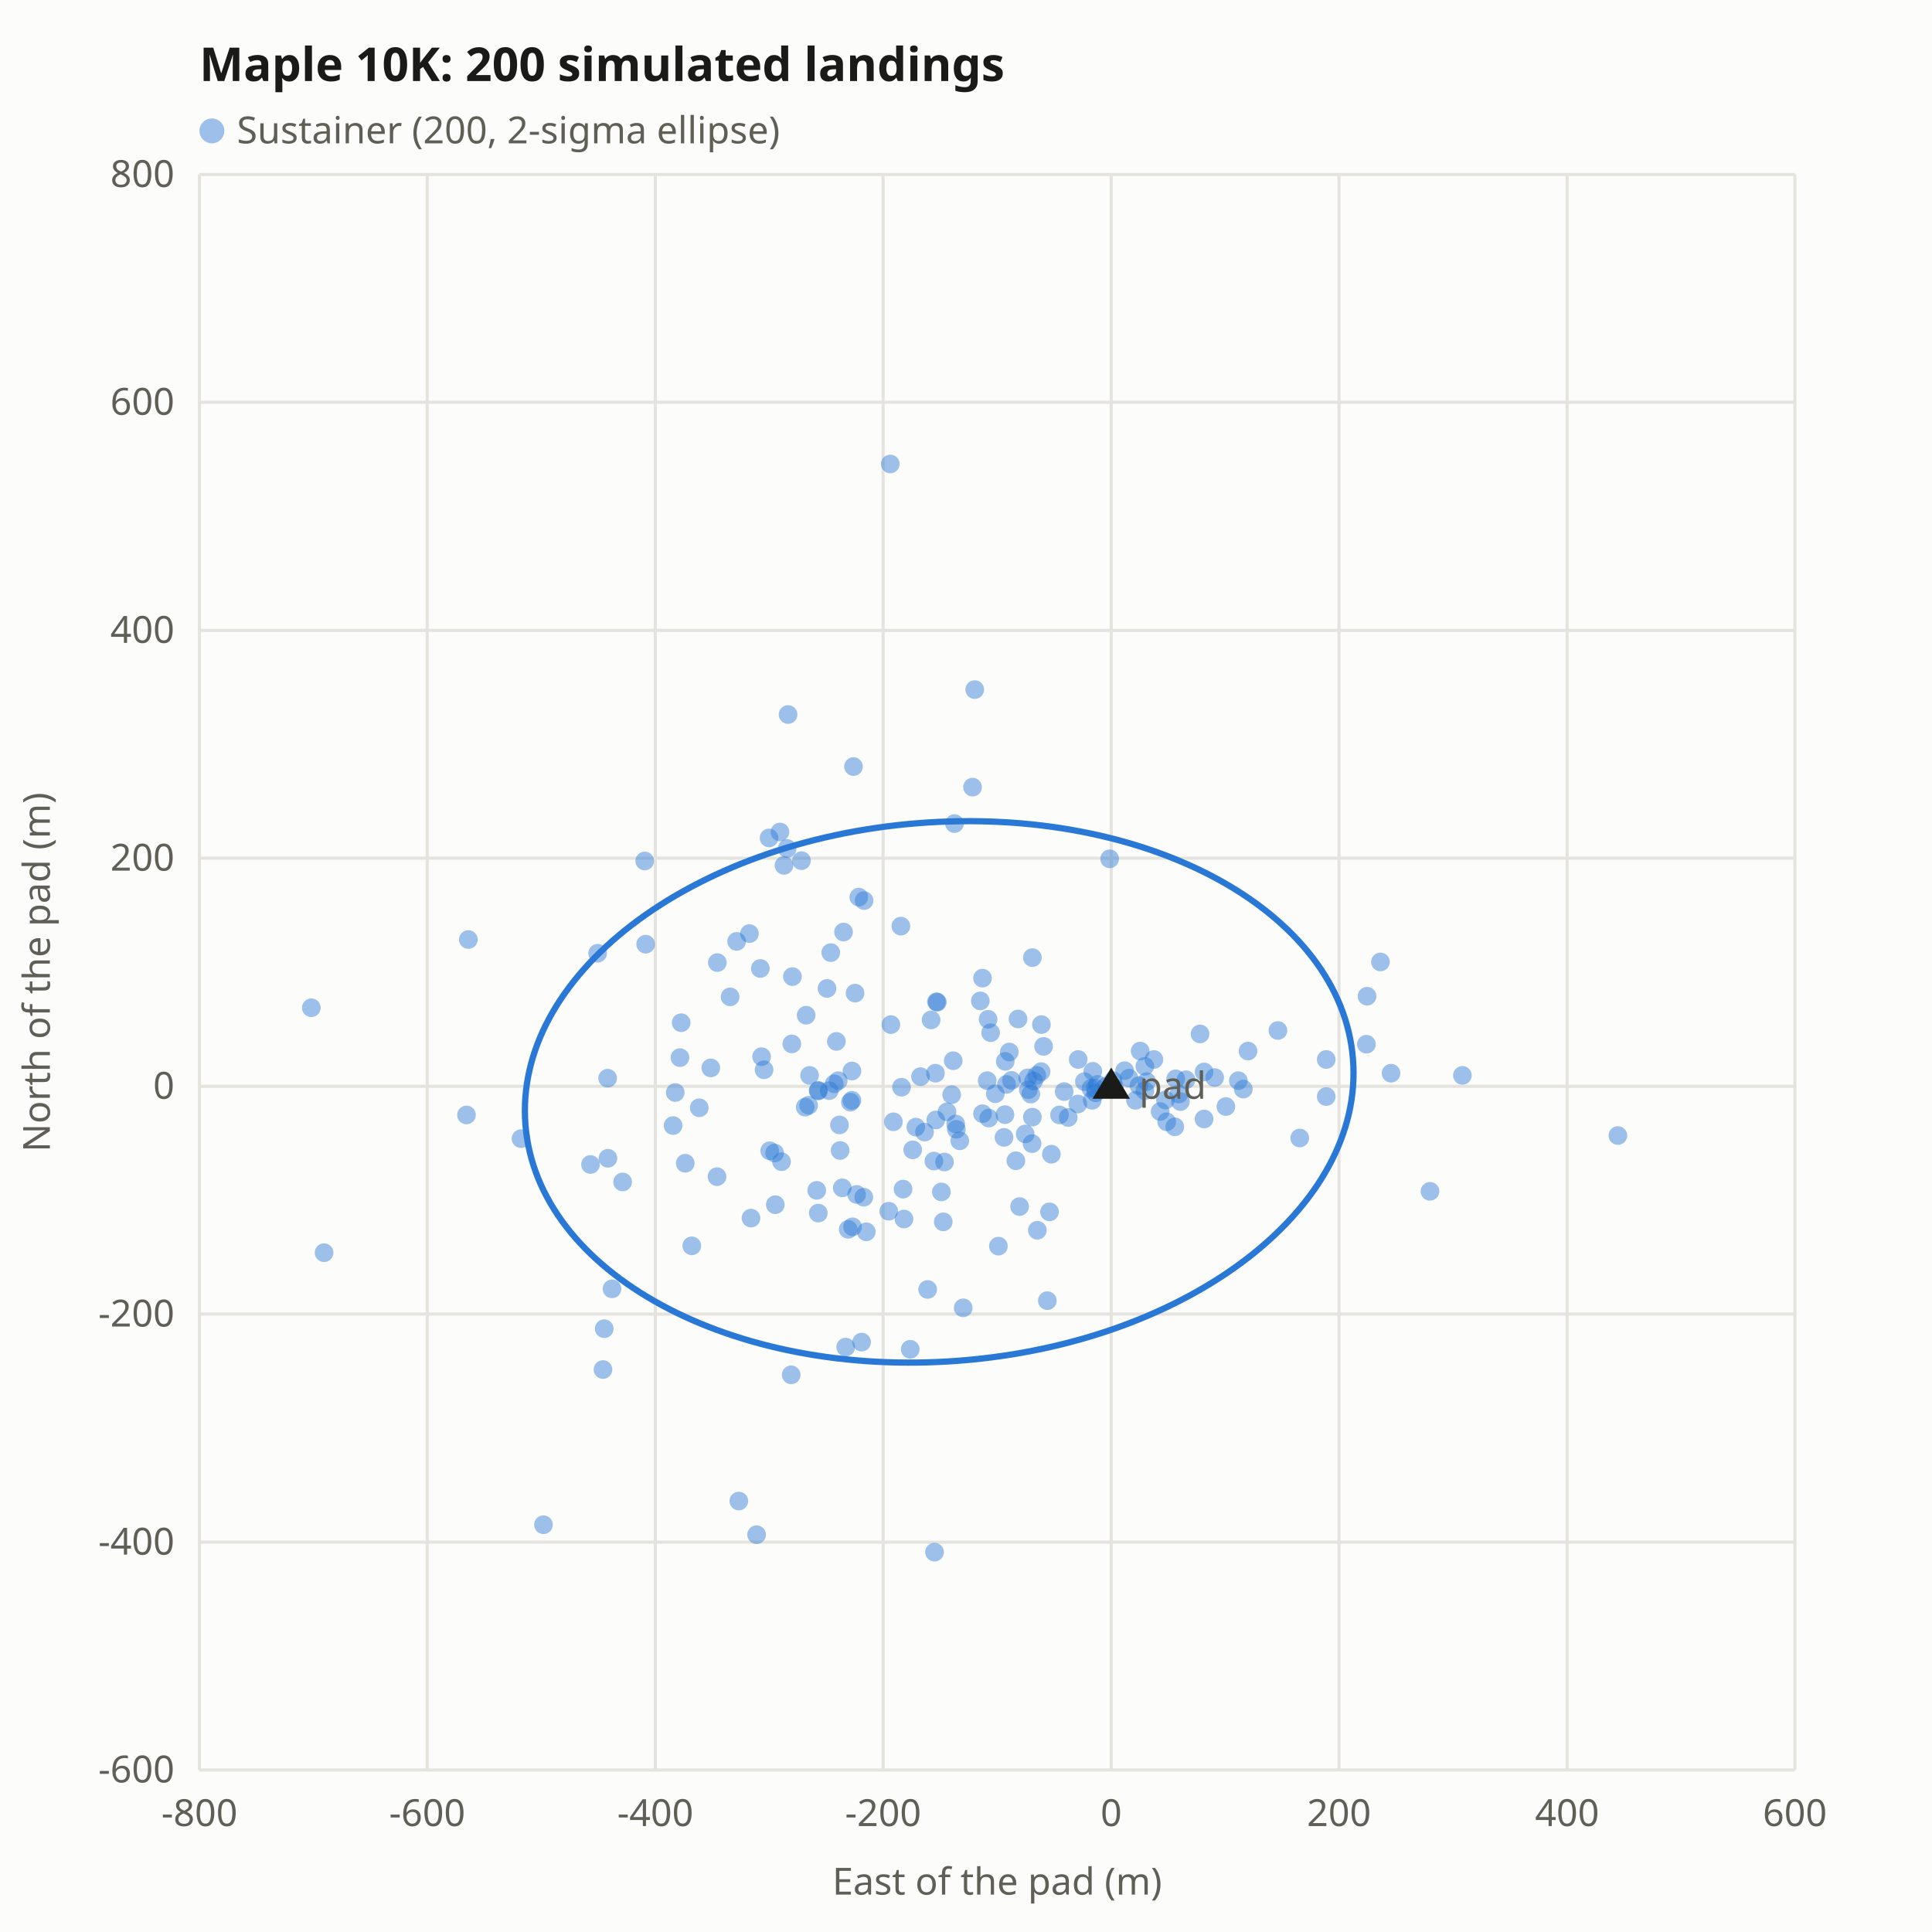
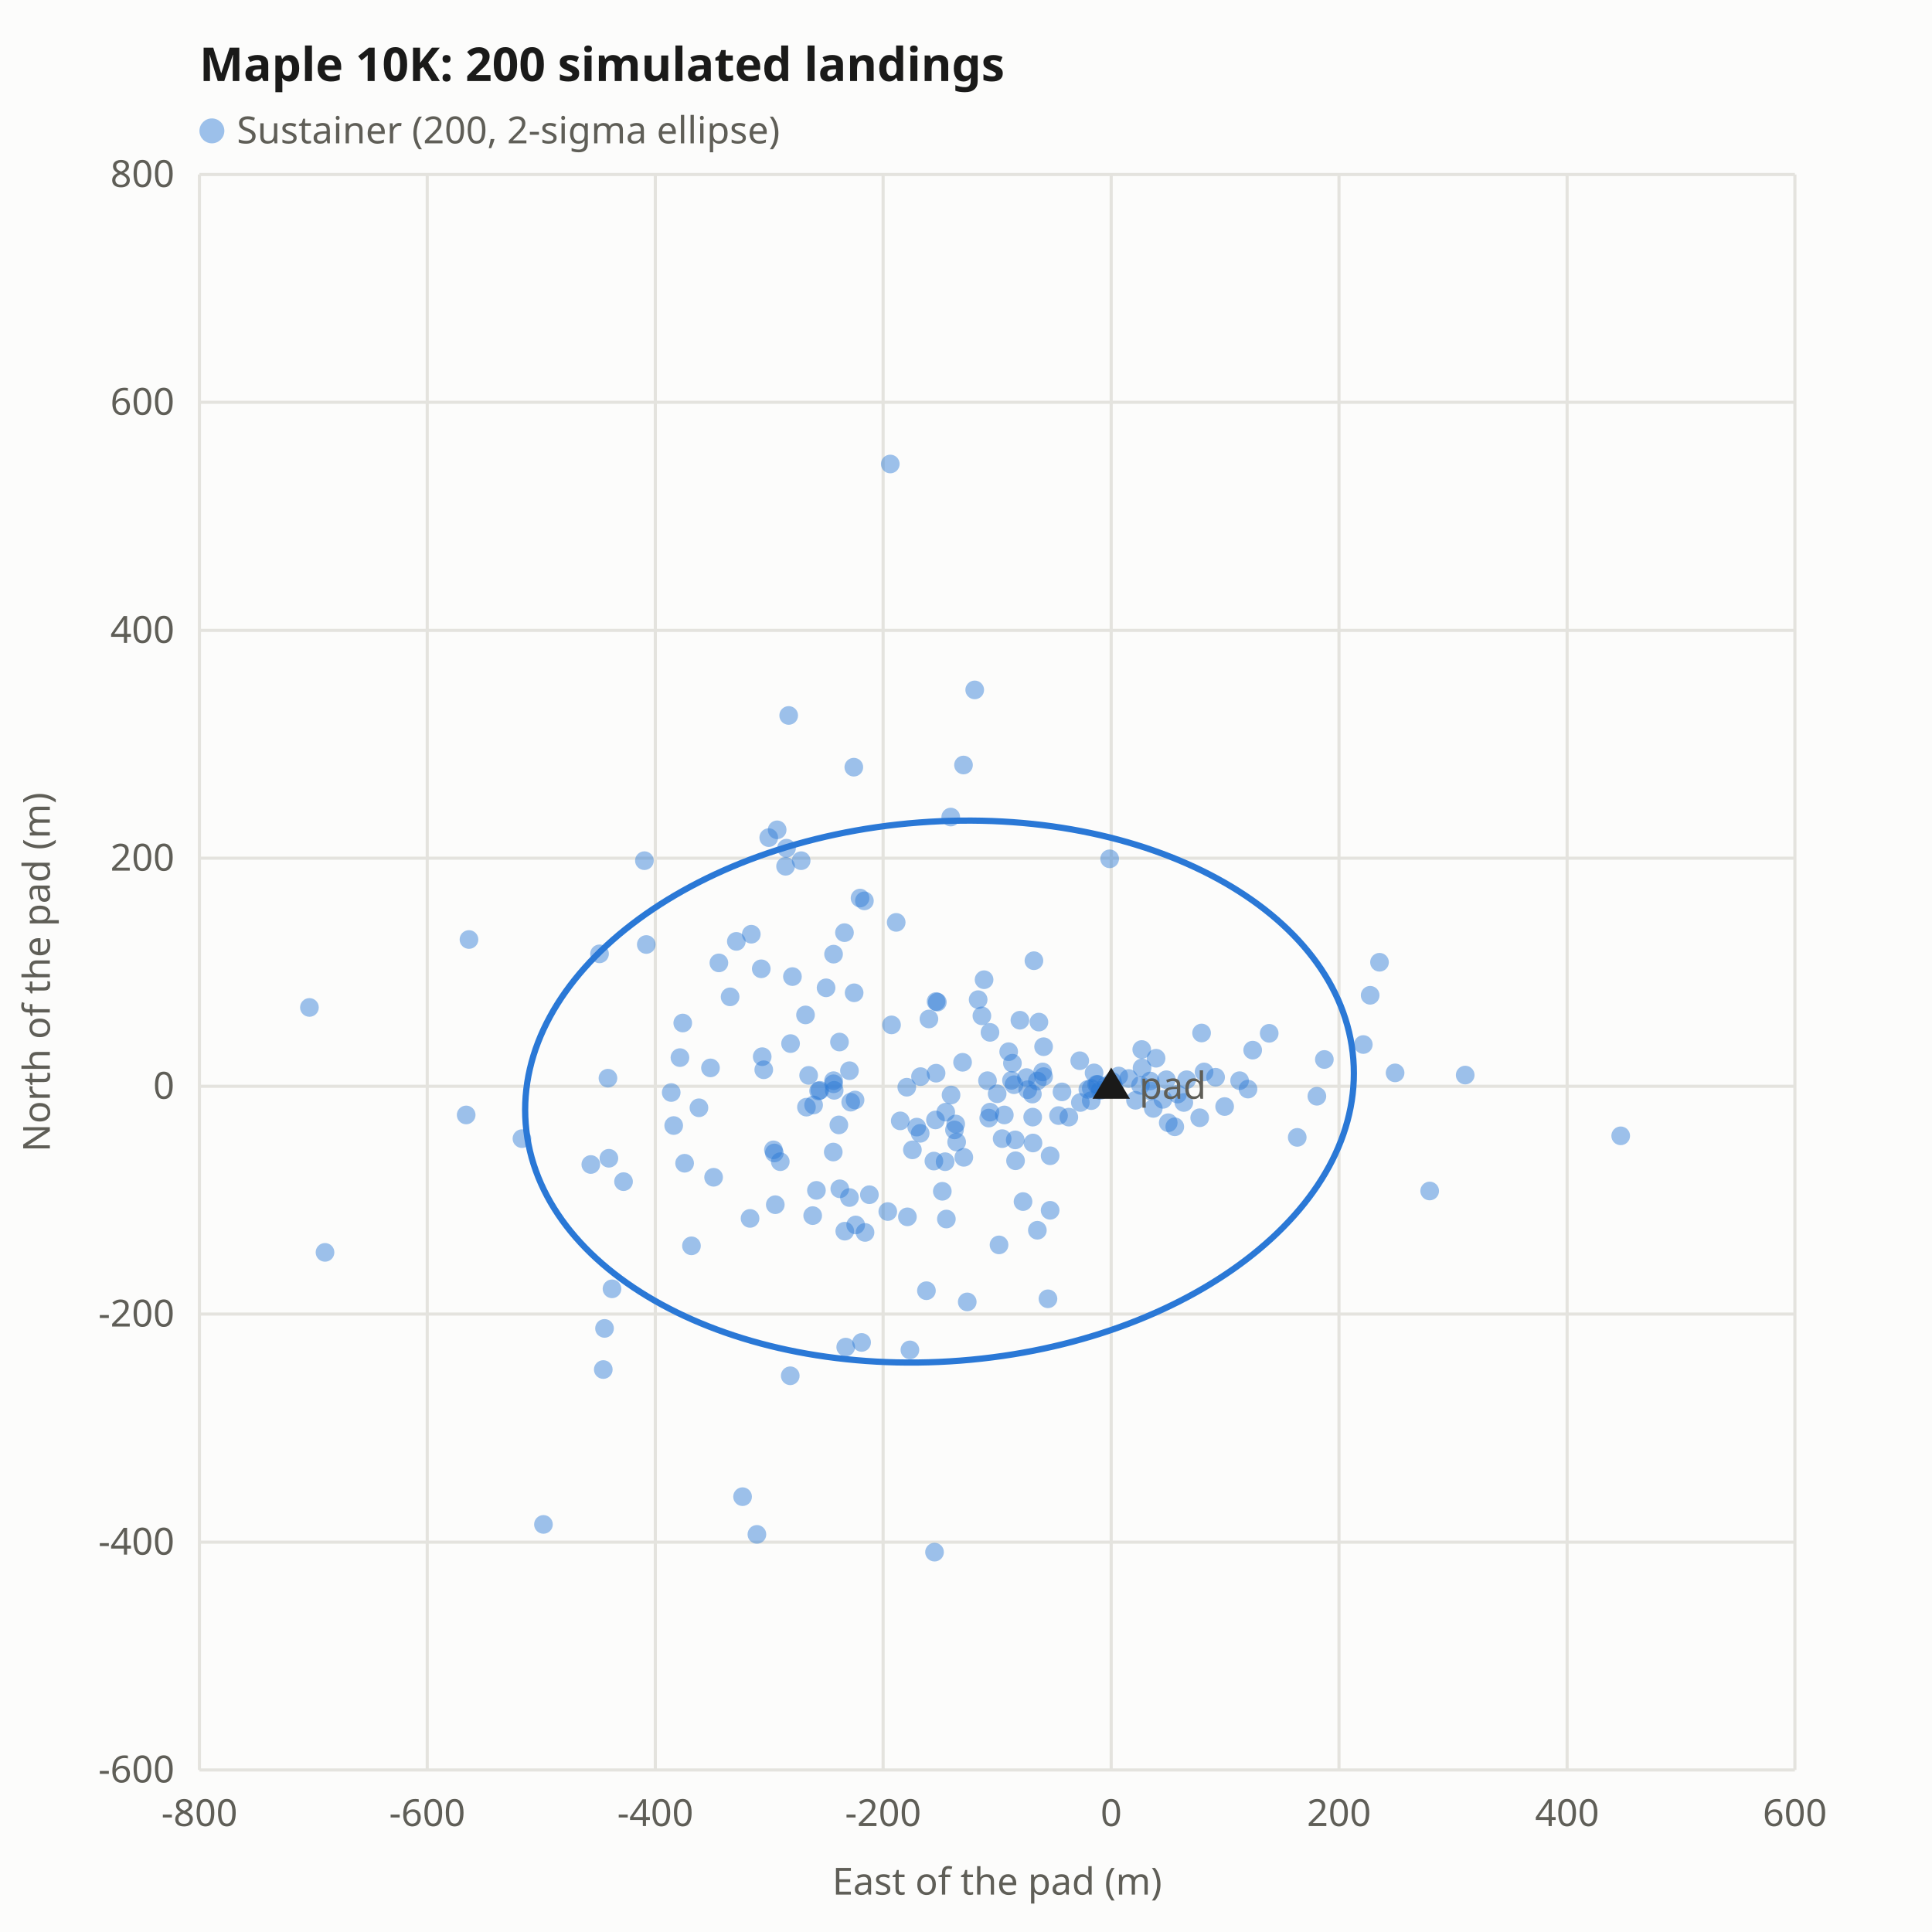
<svg xmlns="http://www.w3.org/2000/svg" viewBox="0 0 620 620" width="620" height="620" role="img" aria-label="Maple 10K: 200 simulated landings">
  <style>
.bg{fill:#fcfcfb}.grid{stroke:#e4e3de;stroke-width:1}.axis{stroke:#b8b7ae;stroke-width:1}.t1{fill:#1a1a19;font:600 15px system-ui,sans-serif}.t2{fill:#5f5e57;font:12px system-ui,sans-serif}.p0{fill:#2a78d6;fill-opacity:.45}.p1{fill:#d9480f;fill-opacity:.45}.e0{fill:none;stroke:#2a78d6;stroke-width:2}.e1{fill:none;stroke:#d9480f;stroke-width:2;stroke-dasharray:5 3}.pad{fill:#1a1a19}
@media (prefers-color-scheme: dark){.bg{fill:#1a1a19}.grid{stroke:#34332f}.axis{stroke:#5f5e57}.t1{fill:#ffffff}.t2{fill:#c3c2b7}.p0{fill:#3987e5}.p1{fill:#f08c4f}.e0{stroke:#3987e5}.e1{stroke:#f08c4f}.pad{fill:#ffffff}}
</style>
  <rect class="bg" width="620" height="620" />
  <text class="t1" x="64" y="26">Maple 10K: 200 simulated landings</text>
  <line class="grid" x1="64.0" x2="64.0" y1="56" y2="568.0" />
  <line class="grid" x1="64" x2="576.0" y1="568.0" y2="568.0" />
  <text class="t2" x="64.0" y="586.0" text-anchor="middle">-800</text>
  <text class="t2" x="56" y="572.0" text-anchor="end">-600</text>
  <line class="grid" x1="137.1" x2="137.1" y1="56" y2="568.0" />
  <line class="grid" x1="64" x2="576.0" y1="494.9" y2="494.9" />
  <text class="t2" x="137.1" y="586.0" text-anchor="middle">-600</text>
  <text class="t2" x="56" y="498.9" text-anchor="end">-400</text>
  <line class="grid" x1="210.3" x2="210.3" y1="56" y2="568.0" />
  <line class="grid" x1="64" x2="576.0" y1="421.7" y2="421.7" />
  <text class="t2" x="210.3" y="586.0" text-anchor="middle">-400</text>
  <text class="t2" x="56" y="425.7" text-anchor="end">-200</text>
  <line class="grid" x1="283.4" x2="283.4" y1="56" y2="568.0" />
  <line class="grid" x1="64" x2="576.0" y1="348.6" y2="348.6" />
  <text class="t2" x="283.4" y="586.0" text-anchor="middle">-200</text>
  <text class="t2" x="56" y="352.6" text-anchor="end">0</text>
  <line class="grid" x1="356.6" x2="356.6" y1="56" y2="568.0" />
  <line class="grid" x1="64" x2="576.0" y1="275.4" y2="275.4" />
  <text class="t2" x="356.6" y="586.0" text-anchor="middle">0</text>
  <text class="t2" x="56" y="279.4" text-anchor="end">200</text>
  <line class="grid" x1="429.7" x2="429.7" y1="56" y2="568.0" />
  <line class="grid" x1="64" x2="576.0" y1="202.3" y2="202.3" />
  <text class="t2" x="429.7" y="586.0" text-anchor="middle">200</text>
  <text class="t2" x="56" y="206.3" text-anchor="end">400</text>
  <line class="grid" x1="502.9" x2="502.9" y1="56" y2="568.0" />
  <line class="grid" x1="64" x2="576.0" y1="129.1" y2="129.1" />
  <text class="t2" x="502.9" y="586.0" text-anchor="middle">400</text>
  <text class="t2" x="56" y="133.1" text-anchor="end">600</text>
  <line class="grid" x1="576.0" x2="576.0" y1="56" y2="568.0" />
  <line class="grid" x1="64" x2="576.0" y1="56.0" y2="56.0" />
  <text class="t2" x="576.0" y="586.0" text-anchor="middle">600</text>
  <text class="t2" x="56" y="60.0" text-anchor="end">800</text>
  <text class="t2" x="320.0" y="608" text-anchor="middle">East of the pad (m)</text>
  <text class="t2" transform="translate(16 312.0) rotate(-90)" text-anchor="middle">North of the pad (m)</text>
-   <circle class="p0" cx="410.1" cy="330.7" r="3" />
-   <circle class="p0" cx="266.1" cy="350.0" r="3" />
-   <circle class="p0" cx="248.6" cy="370.0" r="3" />
-   <circle class="p0" cx="331.3" cy="307.3" r="3" />
+   <circle class="p0" cx="407.3" cy="331.6" r="3" />
+   <circle class="p0" cx="267.7" cy="349.9" r="3" />
+   <circle class="p0" cx="248.5" cy="370.0" r="3" />
+   <circle class="p0" cx="331.8" cy="308.3" r="3" />
  <circle class="p0" cx="271.4" cy="432.3" r="3" />
-   <circle class="p0" cx="372.3" cy="356.7" r="3" />
-   <circle class="p0" cx="99.9" cy="323.4" r="3" />
-   <circle class="p0" cx="378.3" cy="351.1" r="3" />
+   <circle class="p0" cx="370.1" cy="355.7" r="3" />
+   <circle class="p0" cx="99.3" cy="323.3" r="3" />
+   <circle class="p0" cx="377.9" cy="351.1" r="3" />
  <circle class="p0" cx="377.0" cy="361.6" r="3" />
-   <circle class="p0" cx="446.4" cy="344.4" r="3" />
-   <circle class="p0" cx="315.3" cy="357.4" r="3" />
-   <circle class="p0" cx="334.1" cy="343.9" r="3" />
+   <circle class="p0" cx="447.7" cy="344.3" r="3" />
+   <circle class="p0" cx="317.7" cy="356.9" r="3" />
+   <circle class="p0" cx="334.6" cy="344.0" r="3" />
  <circle class="p0" cx="218.2" cy="339.4" r="3" />
-   <circle class="p0" cx="300.2" cy="344.4" r="3" />
-   <circle class="p0" cx="332.7" cy="345.1" r="3" />
-   <circle class="p0" cx="355.0" cy="348.6" r="3" />
+   <circle class="p0" cx="300.4" cy="344.4" r="3" />
+   <circle class="p0" cx="334.9" cy="345.5" r="3" />
+   <circle class="p0" cx="354.9" cy="348.5" r="3" />
  <circle class="p0" cx="356.1" cy="275.6" r="3" />
-   <circle class="p0" cx="334.9" cy="335.8" r="3" />
-   <circle class="p0" cx="254.1" cy="335.0" r="3" />
-   <circle class="p0" cx="285.2" cy="388.7" r="3" />
-   <circle class="p0" cx="305.9" cy="340.4" r="3" />
-   <circle class="p0" cx="258.4" cy="355.3" r="3" />
-   <circle class="p0" cx="336.8" cy="388.9" r="3" />
-   <circle class="p0" cx="312.8" cy="221.3" r="3" />
-   <circle class="p0" cx="251.6" cy="277.7" r="3" />
-   <circle class="p0" cx="269.4" cy="361.0" r="3" />
-   <circle class="p0" cx="306.9" cy="362.4" r="3" />
-   <circle class="p0" cx="241.0" cy="390.9" r="3" />
-   <circle class="p0" cx="265.4" cy="317.2" r="3" />
+   <circle class="p0" cx="334.9" cy="335.9" r="3" />
+   <circle class="p0" cx="253.7" cy="334.9" r="3" />
+   <circle class="p0" cx="284.9" cy="388.8" r="3" />
+   <circle class="p0" cx="308.9" cy="340.9" r="3" />
+   <circle class="p0" cx="258.8" cy="355.3" r="3" />
+   <circle class="p0" cx="337.0" cy="388.4" r="3" />
+   <circle class="p0" cx="312.8" cy="221.4" r="3" />
+   <circle class="p0" cx="252.1" cy="278.0" r="3" />
+   <circle class="p0" cx="269.2" cy="361.0" r="3" />
+   <circle class="p0" cx="306.3" cy="362.6" r="3" />
+   <circle class="p0" cx="240.7" cy="391.0" r="3" />
+   <circle class="p0" cx="265.1" cy="317.0" r="3" />
  <circle class="p0" cx="300.8" cy="321.6" r="3" />
-   <circle class="p0" cx="389.8" cy="345.8" r="3" />
-   <circle class="p0" cx="189.5" cy="373.7" r="3" />
-   <circle class="p0" cx="357.2" cy="346.8" r="3" />
-   <circle class="p0" cx="262.6" cy="350.1" r="3" />
-   <circle class="p0" cx="393.4" cy="355.1" r="3" />
-   <circle class="p0" cx="269.0" cy="346.8" r="3" />
-   <circle class="p0" cx="195.0" cy="346.0" r="3" />
-   <circle class="p0" cx="253.9" cy="441.2" r="3" />
-   <circle class="p0" cx="286.7" cy="360.0" r="3" />
-   <circle class="p0" cx="370.3" cy="340.0" r="3" />
-   <circle class="p0" cx="352.2" cy="348.0" r="3" />
-   <circle class="p0" cx="337.4" cy="370.4" r="3" />
-   <circle class="p0" cx="323.9" cy="337.6" r="3" />
-   <circle class="p0" cx="350.7" cy="343.8" r="3" />
-   <circle class="p0" cx="317.9" cy="331.4" r="3" />
-   <circle class="p0" cx="297.7" cy="413.8" r="3" />
-   <circle class="p0" cx="351.6" cy="350.7" r="3" />
-   <circle class="p0" cx="326.0" cy="372.5" r="3" />
-   <circle class="p0" cx="345.9" cy="354.3" r="3" />
-   <circle class="p0" cx="244.4" cy="339.1" r="3" />
-   <circle class="p0" cx="519.2" cy="364.4" r="3" />
-   <circle class="p0" cx="269.6" cy="369.2" r="3" />
-   <circle class="p0" cx="274.4" cy="318.7" r="3" />
-   <circle class="p0" cx="365.9" cy="337.3" r="3" />
-   <circle class="p0" cx="303.9" cy="356.8" r="3" />
-   <circle class="p0" cx="425.6" cy="340.0" r="3" />
-   <circle class="p0" cx="319.4" cy="351.0" r="3" />
-   <circle class="p0" cx="341.5" cy="350.3" r="3" />
-   <circle class="p0" cx="330.8" cy="351.1" r="3" />
-   <circle class="p0" cx="292.1" cy="433.0" r="3" />
-   <circle class="p0" cx="350.5" cy="353.1" r="3" />
-   <circle class="p0" cx="216.7" cy="350.6" r="3" />
-   <circle class="p0" cx="193.9" cy="426.4" r="3" />
-   <circle class="p0" cx="374.4" cy="360.0" r="3" />
+   <circle class="p0" cx="390.1" cy="345.7" r="3" />
+   <circle class="p0" cx="189.6" cy="373.7" r="3" />
+   <circle class="p0" cx="357.0" cy="347.1" r="3" />
+   <circle class="p0" cx="262.7" cy="350.1" r="3" />
+   <circle class="p0" cx="393.0" cy="355.1" r="3" />
+   <circle class="p0" cx="267.5" cy="346.8" r="3" />
+   <circle class="p0" cx="195.1" cy="346.0" r="3" />
+   <circle class="p0" cx="253.6" cy="441.5" r="3" />
+   <circle class="p0" cx="288.9" cy="359.7" r="3" />
+   <circle class="p0" cx="371.0" cy="339.6" r="3" />
+   <circle class="p0" cx="352.3" cy="348.0" r="3" />
+   <circle class="p0" cx="337.0" cy="370.9" r="3" />
+   <circle class="p0" cx="323.7" cy="337.5" r="3" />
+   <circle class="p0" cx="351.1" cy="344.3" r="3" />
+   <circle class="p0" cx="317.7" cy="331.3" r="3" />
+   <circle class="p0" cx="297.3" cy="414.2" r="3" />
+   <circle class="p0" cx="353.1" cy="349.9" r="3" />
+   <circle class="p0" cx="325.9" cy="372.5" r="3" />
+   <circle class="p0" cx="346.7" cy="353.8" r="3" />
+   <circle class="p0" cx="244.6" cy="339.1" r="3" />
+   <circle class="p0" cx="520.1" cy="364.5" r="3" />
+   <circle class="p0" cx="267.4" cy="369.7" r="3" />
+   <circle class="p0" cx="274.1" cy="318.6" r="3" />
+   <circle class="p0" cx="366.4" cy="336.8" r="3" />
+   <circle class="p0" cx="303.5" cy="356.9" r="3" />
+   <circle class="p0" cx="425.0" cy="340.0" r="3" />
+   <circle class="p0" cx="320.0" cy="351.0" r="3" />
+   <circle class="p0" cx="340.8" cy="350.4" r="3" />
+   <circle class="p0" cx="331.3" cy="351.1" r="3" />
+   <circle class="p0" cx="292.0" cy="433.2" r="3" />
+   <circle class="p0" cx="350.2" cy="353.2" r="3" />
+   <circle class="p0" cx="215.4" cy="350.6" r="3" />
+   <circle class="p0" cx="194.0" cy="426.3" r="3" />
+   <circle class="p0" cx="374.9" cy="360.3" r="3" />
  <circle class="p0" cx="295.4" cy="345.5" r="3" />
-   <circle class="p0" cx="246.8" cy="268.9" r="3" />
+   <circle class="p0" cx="246.7" cy="268.8" r="3" />
  <circle class="p0" cx="299.9" cy="498.1" r="3" />
-   <circle class="p0" cx="316.8" cy="346.8" r="3" />
-   <circle class="p0" cx="228.1" cy="342.7" r="3" />
-   <circle class="p0" cx="259.5" cy="354.7" r="3" />
-   <circle class="p0" cx="262.6" cy="349.9" r="3" />
-   <circle class="p0" cx="315.3" cy="313.9" r="3" />
+   <circle class="p0" cx="316.9" cy="346.8" r="3" />
+   <circle class="p0" cx="228.0" cy="342.7" r="3" />
+   <circle class="p0" cx="261.1" cy="354.6" r="3" />
+   <circle class="p0" cx="263.1" cy="349.9" r="3" />
+   <circle class="p0" cx="315.8" cy="314.4" r="3" />
  <circle class="p0" cx="285.7" cy="148.9" r="3" />
-   <circle class="p0" cx="425.6" cy="351.9" r="3" />
-   <circle class="p0" cx="266.6" cy="305.7" r="3" />
-   <circle class="p0" cx="258.7" cy="325.8" r="3" />
-   <circle class="p0" cx="385.1" cy="331.8" r="3" />
-   <circle class="p0" cx="250.3" cy="267.0" r="3" />
-   <circle class="p0" cx="289.3" cy="348.9" r="3" />
-   <circle class="p0" cx="346.0" cy="340.0" r="3" />
-   <circle class="p0" cx="378.8" cy="353.5" r="3" />
-   <circle class="p0" cx="320.4" cy="399.9" r="3" />
-   <circle class="p0" cx="222.0" cy="399.8" r="3" />
-   <circle class="p0" cx="362.3" cy="346.0" r="3" />
-   <circle class="p0" cx="273.6" cy="393.7" r="3" />
-   <circle class="p0" cx="329.0" cy="363.9" r="3" />
-   <circle class="p0" cx="367.4" cy="350.0" r="3" />
-   <circle class="p0" cx="230.1" cy="377.6" r="3" />
-   <circle class="p0" cx="149.7" cy="357.8" r="3" />
-   <circle class="p0" cx="277.2" cy="384.2" r="3" />
-   <circle class="p0" cx="167.2" cy="365.4" r="3" />
-   <circle class="p0" cx="275.6" cy="287.9" r="3" />
-   <circle class="p0" cx="317.1" cy="327.1" r="3" />
+   <circle class="p0" cx="422.6" cy="351.8" r="3" />
+   <circle class="p0" cx="267.5" cy="306.2" r="3" />
+   <circle class="p0" cx="258.5" cy="325.7" r="3" />
+   <circle class="p0" cx="385.6" cy="331.5" r="3" />
+   <circle class="p0" cx="249.4" cy="266.3" r="3" />
+   <circle class="p0" cx="291.0" cy="348.9" r="3" />
+   <circle class="p0" cx="346.5" cy="340.4" r="3" />
+   <circle class="p0" cx="379.9" cy="353.8" r="3" />
+   <circle class="p0" cx="320.6" cy="399.5" r="3" />
+   <circle class="p0" cx="221.9" cy="399.8" r="3" />
+   <circle class="p0" cx="362.2" cy="346.1" r="3" />
+   <circle class="p0" cx="274.6" cy="393.1" r="3" />
+   <circle class="p0" cx="325.8" cy="365.8" r="3" />
+   <circle class="p0" cx="369.3" cy="350.1" r="3" />
+   <circle class="p0" cx="229.0" cy="377.8" r="3" />
+   <circle class="p0" cx="149.6" cy="357.8" r="3" />
+   <circle class="p0" cx="279.0" cy="383.4" r="3" />
+   <circle class="p0" cx="167.5" cy="365.4" r="3" />
+   <circle class="p0" cx="276.0" cy="288.2" r="3" />
+   <circle class="p0" cx="315.1" cy="326.0" r="3" />
  <circle class="p0" cx="254.3" cy="313.4" r="3" />
-   <circle class="p0" cx="327.2" cy="387.2" r="3" />
-   <circle class="p0" cx="322.2" cy="365.0" r="3" />
-   <circle class="p0" cx="244.0" cy="310.8" r="3" />
-   <circle class="p0" cx="252.9" cy="229.3" r="3" />
-   <circle class="p0" cx="293.9" cy="361.7" r="3" />
-   <circle class="p0" cx="289.8" cy="381.6" r="3" />
-   <circle class="p0" cx="150.3" cy="301.5" r="3" />
-   <circle class="p0" cx="342.8" cy="358.6" r="3" />
-   <circle class="p0" cx="314.6" cy="321.2" r="3" />
-   <circle class="p0" cx="367.4" cy="342.2" r="3" />
-   <circle class="p0" cx="296.7" cy="363.3" r="3" />
-   <circle class="p0" cx="292.9" cy="369.0" r="3" />
-   <circle class="p0" cx="262.6" cy="389.3" r="3" />
-   <circle class="p0" cx="285.9" cy="328.8" r="3" />
+   <circle class="p0" cx="328.3" cy="385.6" r="3" />
+   <circle class="p0" cx="321.6" cy="365.4" r="3" />
+   <circle class="p0" cx="244.3" cy="310.9" r="3" />
+   <circle class="p0" cx="253.1" cy="229.6" r="3" />
+   <circle class="p0" cx="294.2" cy="361.7" r="3" />
+   <circle class="p0" cx="309.3" cy="371.4" r="3" />
+   <circle class="p0" cx="150.5" cy="301.5" r="3" />
+   <circle class="p0" cx="343.0" cy="358.5" r="3" />
+   <circle class="p0" cx="313.9" cy="320.8" r="3" />
+   <circle class="p0" cx="366.5" cy="342.7" r="3" />
+   <circle class="p0" cx="295.3" cy="363.7" r="3" />
+   <circle class="p0" cx="292.8" cy="369.0" r="3" />
+   <circle class="p0" cx="260.8" cy="390.1" r="3" />
+   <circle class="p0" cx="286.1" cy="328.9" r="3" />
  <circle class="p0" cx="386.4" cy="344.0" r="3" />
-   <circle class="p0" cx="273.9" cy="246.0" r="3" />
-   <circle class="p0" cx="336.1" cy="417.4" r="3" />
-   <circle class="p0" cx="357.6" cy="348.9" r="3" />
-   <circle class="p0" cx="300.3" cy="359.4" r="3" />
-   <circle class="p0" cx="273.4" cy="353.1" r="3" />
-   <circle class="p0" cx="331.3" cy="358.5" r="3" />
+   <circle class="p0" cx="274.0" cy="246.2" r="3" />
+   <circle class="p0" cx="336.3" cy="416.8" r="3" />
+   <circle class="p0" cx="357.5" cy="348.9" r="3" />
+   <circle class="p0" cx="300.2" cy="359.4" r="3" />
+   <circle class="p0" cx="274.4" cy="353.0" r="3" />
+   <circle class="p0" cx="331.4" cy="358.5" r="3" />
  <circle class="p0" cx="306.7" cy="360.7" r="3" />
-   <circle class="p0" cx="206.9" cy="276.3" r="3" />
-   <circle class="p0" cx="399.0" cy="349.5" r="3" />
-   <circle class="p0" cx="259.8" cy="345.1" r="3" />
-   <circle class="p0" cx="245.2" cy="343.3" r="3" />
-   <circle class="p0" cx="298.8" cy="327.3" r="3" />
-   <circle class="p0" cx="219.9" cy="373.3" r="3" />
-   <circle class="p0" cx="272.2" cy="394.5" r="3" />
+   <circle class="p0" cx="206.8" cy="276.2" r="3" />
+   <circle class="p0" cx="400.5" cy="349.5" r="3" />
+   <circle class="p0" cx="259.5" cy="345.1" r="3" />
+   <circle class="p0" cx="245.1" cy="343.3" r="3" />
+   <circle class="p0" cx="298.1" cy="327.0" r="3" />
+   <circle class="p0" cx="219.7" cy="373.3" r="3" />
+   <circle class="p0" cx="271.1" cy="395.1" r="3" />
  <circle class="p0" cx="248.8" cy="386.6" r="3" />
-   <circle class="p0" cx="309.1" cy="419.7" r="3" />
-   <circle class="p0" cx="224.4" cy="355.5" r="3" />
-   <circle class="p0" cx="267.7" cy="347.8" r="3" />
-   <circle class="p0" cx="334.2" cy="328.8" r="3" />
-   <circle class="p0" cx="331.7" cy="346.9" r="3" />
-   <circle class="p0" cx="350.1" cy="349.3" r="3" />
-   <circle class="p0" cx="438.5" cy="335.1" r="3" />
-   <circle class="p0" cx="207.2" cy="303.0" r="3" />
+   <circle class="p0" cx="310.4" cy="417.8" r="3" />
+   <circle class="p0" cx="224.3" cy="355.5" r="3" />
+   <circle class="p0" cx="267.5" cy="347.8" r="3" />
+   <circle class="p0" cx="333.4" cy="328.0" r="3" />
+   <circle class="p0" cx="332.9" cy="346.9" r="3" />
+   <circle class="p0" cx="350.2" cy="349.3" r="3" />
+   <circle class="p0" cx="437.5" cy="335.2" r="3" />
+   <circle class="p0" cx="207.4" cy="303.1" r="3" />
  <circle class="p0" cx="317.3" cy="358.8" r="3" />
-   <circle class="p0" cx="351.5" cy="349.2" r="3" />
-   <circle class="p0" cx="360.9" cy="343.6" r="3" />
-   <circle class="p0" cx="236.4" cy="302.1" r="3" />
-   <circle class="p0" cx="326.7" cy="327.0" r="3" />
-   <circle class="p0" cx="308.0" cy="366.1" r="3" />
-   <circle class="p0" cx="330.0" cy="349.7" r="3" />
-   <circle class="p0" cx="331.2" cy="367.0" r="3" />
-   <circle class="p0" cx="273.4" cy="343.7" r="3" />
-   <circle class="p0" cx="438.7" cy="319.7" r="3" />
-   <circle class="p0" cx="199.8" cy="379.3" r="3" />
-   <circle class="p0" cx="278.0" cy="395.3" r="3" />
-   <circle class="p0" cx="195.1" cy="371.7" r="3" />
-   <circle class="p0" cx="262.1" cy="382.0" r="3" />
-   <circle class="p0" cx="250.8" cy="372.8" r="3" />
+   <circle class="p0" cx="349.1" cy="349.6" r="3" />
+   <circle class="p0" cx="359.0" cy="345.3" r="3" />
+   <circle class="p0" cx="236.3" cy="302.1" r="3" />
+   <circle class="p0" cx="327.3" cy="327.4" r="3" />
+   <circle class="p0" cx="307.0" cy="366.5" r="3" />
+   <circle class="p0" cx="329.8" cy="349.7" r="3" />
+   <circle class="p0" cx="331.5" cy="366.8" r="3" />
+   <circle class="p0" cx="272.6" cy="343.6" r="3" />
+   <circle class="p0" cx="439.7" cy="319.4" r="3" />
+   <circle class="p0" cx="200.1" cy="379.2" r="3" />
+   <circle class="p0" cx="277.6" cy="395.5" r="3" />
+   <circle class="p0" cx="195.4" cy="371.7" r="3" />
+   <circle class="p0" cx="262.0" cy="382.0" r="3" />
+   <circle class="p0" cx="250.4" cy="372.8" r="3" />
  <circle class="p0" cx="332.9" cy="394.8" r="3" />
-   <circle class="p0" cx="368.0" cy="347.1" r="3" />
-   <circle class="p0" cx="270.7" cy="299.1" r="3" />
-   <circle class="p0" cx="277.3" cy="289.0" r="3" />
-   <circle class="p0" cx="237.1" cy="481.7" r="3" />
-   <circle class="p0" cx="218.6" cy="328.2" r="3" />
-   <circle class="p0" cx="242.8" cy="492.5" r="3" />
+   <circle class="p0" cx="369.1" cy="346.9" r="3" />
+   <circle class="p0" cx="271.0" cy="299.3" r="3" />
+   <circle class="p0" cx="277.4" cy="289.1" r="3" />
+   <circle class="p0" cx="238.3" cy="480.3" r="3" />
+   <circle class="p0" cx="219.1" cy="328.3" r="3" />
+   <circle class="p0" cx="242.9" cy="492.4" r="3" />
  <circle class="p0" cx="299.7" cy="372.6" r="3" />
-   <circle class="p0" cx="386.4" cy="359.1" r="3" />
+   <circle class="p0" cx="385.0" cy="358.7" r="3" />
  <circle class="p0" cx="324.6" cy="346.7" r="3" />
-   <circle class="p0" cx="322.6" cy="340.6" r="3" />
-   <circle class="p0" cx="322.5" cy="357.7" r="3" />
-   <circle class="p0" cx="302.7" cy="392.1" r="3" />
-   <circle class="p0" cx="240.5" cy="299.6" r="3" />
-   <circle class="p0" cx="104.0" cy="402.0" r="3" />
-   <circle class="p0" cx="397.4" cy="346.8" r="3" />
-   <circle class="p0" cx="193.5" cy="439.5" r="3" />
-   <circle class="p0" cx="329.8" cy="345.9" r="3" />
-   <circle class="p0" cx="216.0" cy="361.2" r="3" />
-   <circle class="p0" cx="377.3" cy="346.2" r="3" />
-   <circle class="p0" cx="289.1" cy="297.2" r="3" />
+   <circle class="p0" cx="324.9" cy="341.2" r="3" />
+   <circle class="p0" cx="322.3" cy="357.8" r="3" />
+   <circle class="p0" cx="303.7" cy="391.2" r="3" />
+   <circle class="p0" cx="241.1" cy="299.8" r="3" />
+   <circle class="p0" cx="104.3" cy="401.9" r="3" />
+   <circle class="p0" cx="397.8" cy="346.8" r="3" />
+   <circle class="p0" cx="193.6" cy="439.5" r="3" />
+   <circle class="p0" cx="329.4" cy="345.8" r="3" />
+   <circle class="p0" cx="216.2" cy="361.2" r="3" />
+   <circle class="p0" cx="374.3" cy="346.5" r="3" />
+   <circle class="p0" cx="287.6" cy="296.0" r="3" />
  <circle class="p0" cx="364.4" cy="353.1" r="3" />
-   <circle class="p0" cx="323.0" cy="348.0" r="3" />
-   <circle class="p0" cx="302.1" cy="382.5" r="3" />
-   <circle class="p0" cx="257.2" cy="276.2" r="3" />
-   <circle class="p0" cx="268.4" cy="334.2" r="3" />
-   <circle class="p0" cx="290.1" cy="391.2" r="3" />
-   <circle class="p0" cx="374.0" cy="353.0" r="3" />
+   <circle class="p0" cx="325.4" cy="348.1" r="3" />
+   <circle class="p0" cx="302.4" cy="382.3" r="3" />
+   <circle class="p0" cx="257.1" cy="276.2" r="3" />
+   <circle class="p0" cx="269.4" cy="334.4" r="3" />
+   <circle class="p0" cx="291.2" cy="390.5" r="3" />
+   <circle class="p0" cx="373.2" cy="352.8" r="3" />
  <circle class="p0" cx="196.4" cy="413.6" r="3" />
  <circle class="p0" cx="234.3" cy="319.9" r="3" />
-   <circle class="p0" cx="276.5" cy="430.7" r="3" />
-   <circle class="p0" cx="469.3" cy="345.1" r="3" />
-   <circle class="p0" cx="303.1" cy="372.9" r="3" />
-   <circle class="p0" cx="305.4" cy="351.3" r="3" />
-   <circle class="p0" cx="312.1" cy="252.6" r="3" />
-   <circle class="p0" cx="443.0" cy="308.7" r="3" />
-   <circle class="p0" cx="247.0" cy="369.3" r="3" />
-   <circle class="p0" cx="365.5" cy="348.4" r="3" />
-   <circle class="p0" cx="348.0" cy="347.1" r="3" />
-   <circle class="p0" cx="380.6" cy="346.5" r="3" />
-   <circle class="p0" cx="274.9" cy="383.3" r="3" />
-   <circle class="p0" cx="230.2" cy="308.9" r="3" />
-   <circle class="p0" cx="174.4" cy="489.3" r="3" />
-   <circle class="p0" cx="272.9" cy="353.7" r="3" />
-   <circle class="p0" cx="400.5" cy="337.3" r="3" />
-   <circle class="p0" cx="191.8" cy="305.9" r="3" />
-   <circle class="p0" cx="270.3" cy="381.2" r="3" />
-   <circle class="p0" cx="300.5" cy="321.5" r="3" />
-   <circle class="p0" cx="340.0" cy="357.8" r="3" />
-   <circle class="p0" cx="417.1" cy="365.2" r="3" />
-   <circle class="p0" cx="458.9" cy="382.3" r="3" />
-   <circle class="p0" cx="306.3" cy="264.3" r="3" />
-   <circle class="p0" cx="252.6" cy="272.3" r="3" />
-   <ellipse class="e0" cx="301.4" cy="350.4" rx="133.2" ry="86.5" transform="rotate(-4.54 301.4 350.4)" />
+   <circle class="p0" cx="276.5" cy="430.8" r="3" />
+   <circle class="p0" cx="470.2" cy="345.0" r="3" />
+   <circle class="p0" cx="303.3" cy="372.8" r="3" />
+   <circle class="p0" cx="305.2" cy="351.4" r="3" />
+   <circle class="p0" cx="309.2" cy="245.5" r="3" />
+   <circle class="p0" cx="442.7" cy="308.8" r="3" />
+   <circle class="p0" cx="248.2" cy="369.0" r="3" />
+   <circle class="p0" cx="366.0" cy="348.3" r="3" />
+   <circle class="p0" cx="351.9" cy="348.0" r="3" />
+   <circle class="p0" cx="380.8" cy="346.5" r="3" />
+   <circle class="p0" cx="272.6" cy="384.3" r="3" />
+   <circle class="p0" cx="230.7" cy="309.0" r="3" />
+   <circle class="p0" cx="174.4" cy="489.2" r="3" />
+   <circle class="p0" cx="273.0" cy="353.7" r="3" />
+   <circle class="p0" cx="402.0" cy="337.0" r="3" />
+   <circle class="p0" cx="192.4" cy="306.1" r="3" />
+   <circle class="p0" cx="269.5" cy="381.5" r="3" />
+   <circle class="p0" cx="300.4" cy="321.4" r="3" />
+   <circle class="p0" cx="339.7" cy="358.0" r="3" />
+   <circle class="p0" cx="416.3" cy="365.0" r="3" />
+   <circle class="p0" cx="458.8" cy="382.2" r="3" />
+   <circle class="p0" cx="305.1" cy="262.2" r="3" />
+   <circle class="p0" cx="252.4" cy="272.2" r="3" />
+   <ellipse class="e0" cx="301.5" cy="350.3" rx="133.2" ry="86.6" transform="rotate(-4.44 301.5 350.3)" />
  <circle class="p0" cx="68" cy="42" r="4" />
  <text class="t2" x="76" y="46">Sustainer (200, 2-sigma ellipse)</text>
  <path class="pad" d="M356.6 342.6 l6 10 h-12 z" />
  <text class="t2" x="365.6" y="352.6">pad</text>
</svg>
